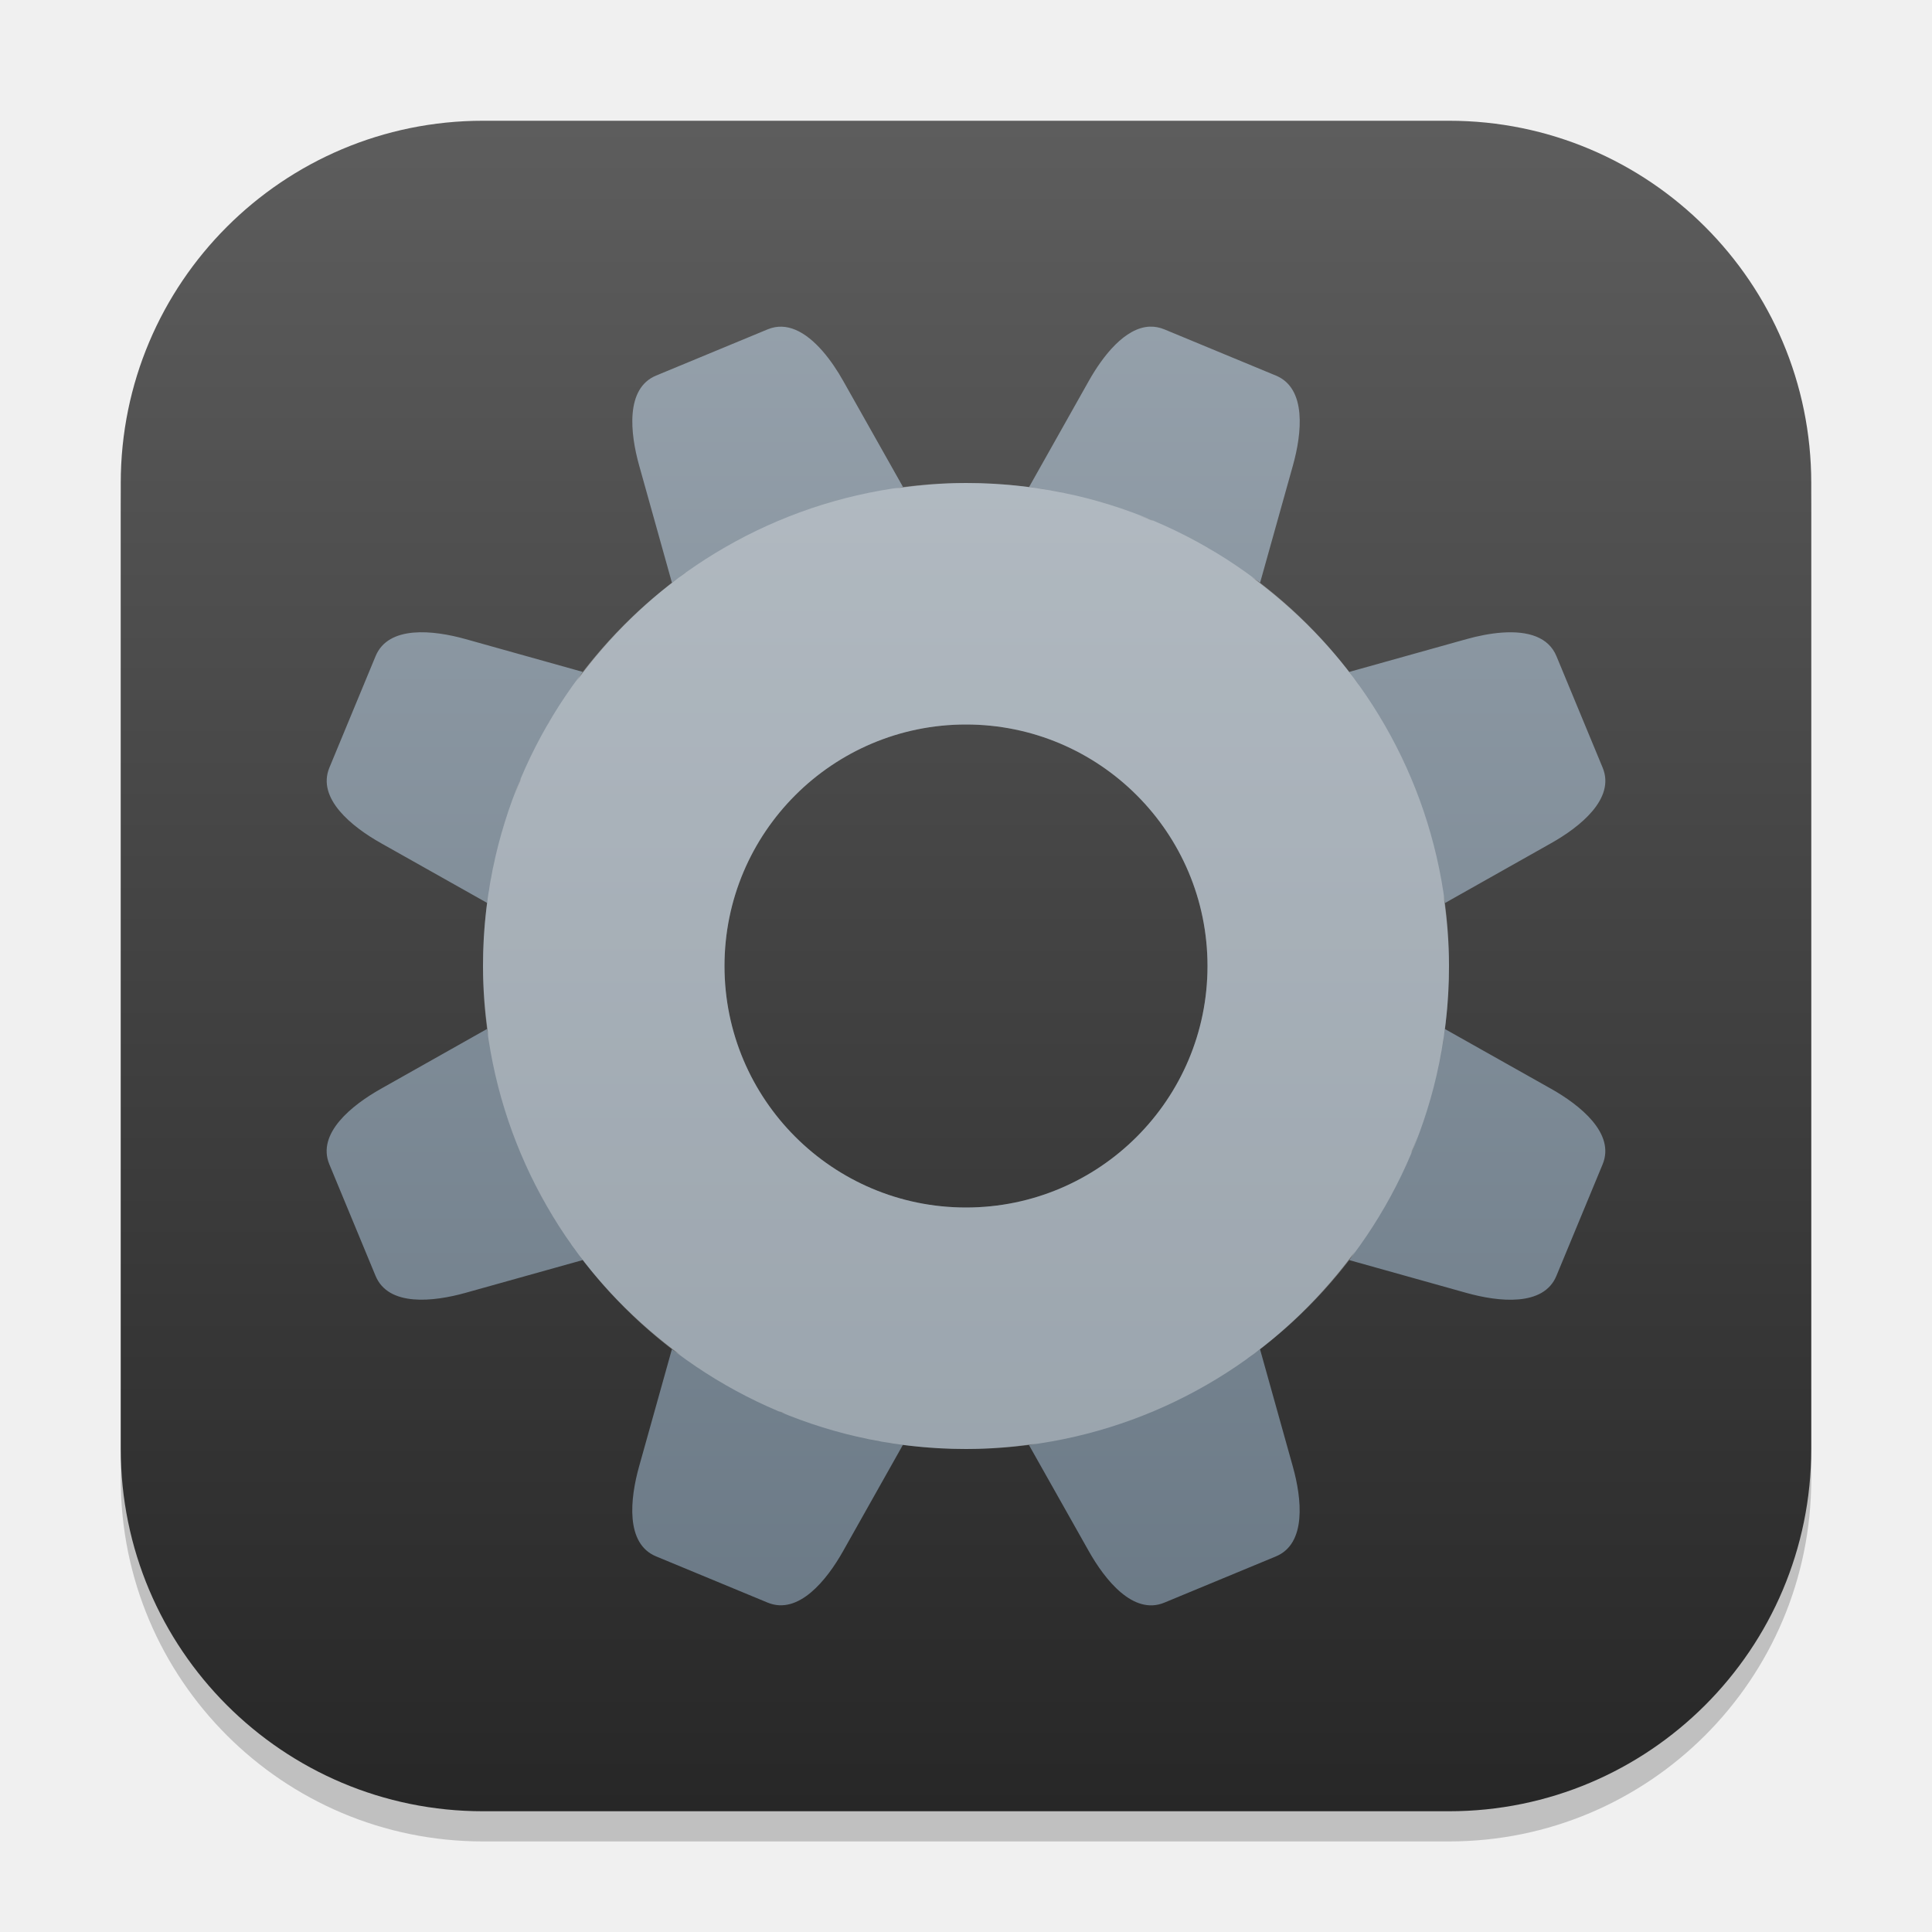
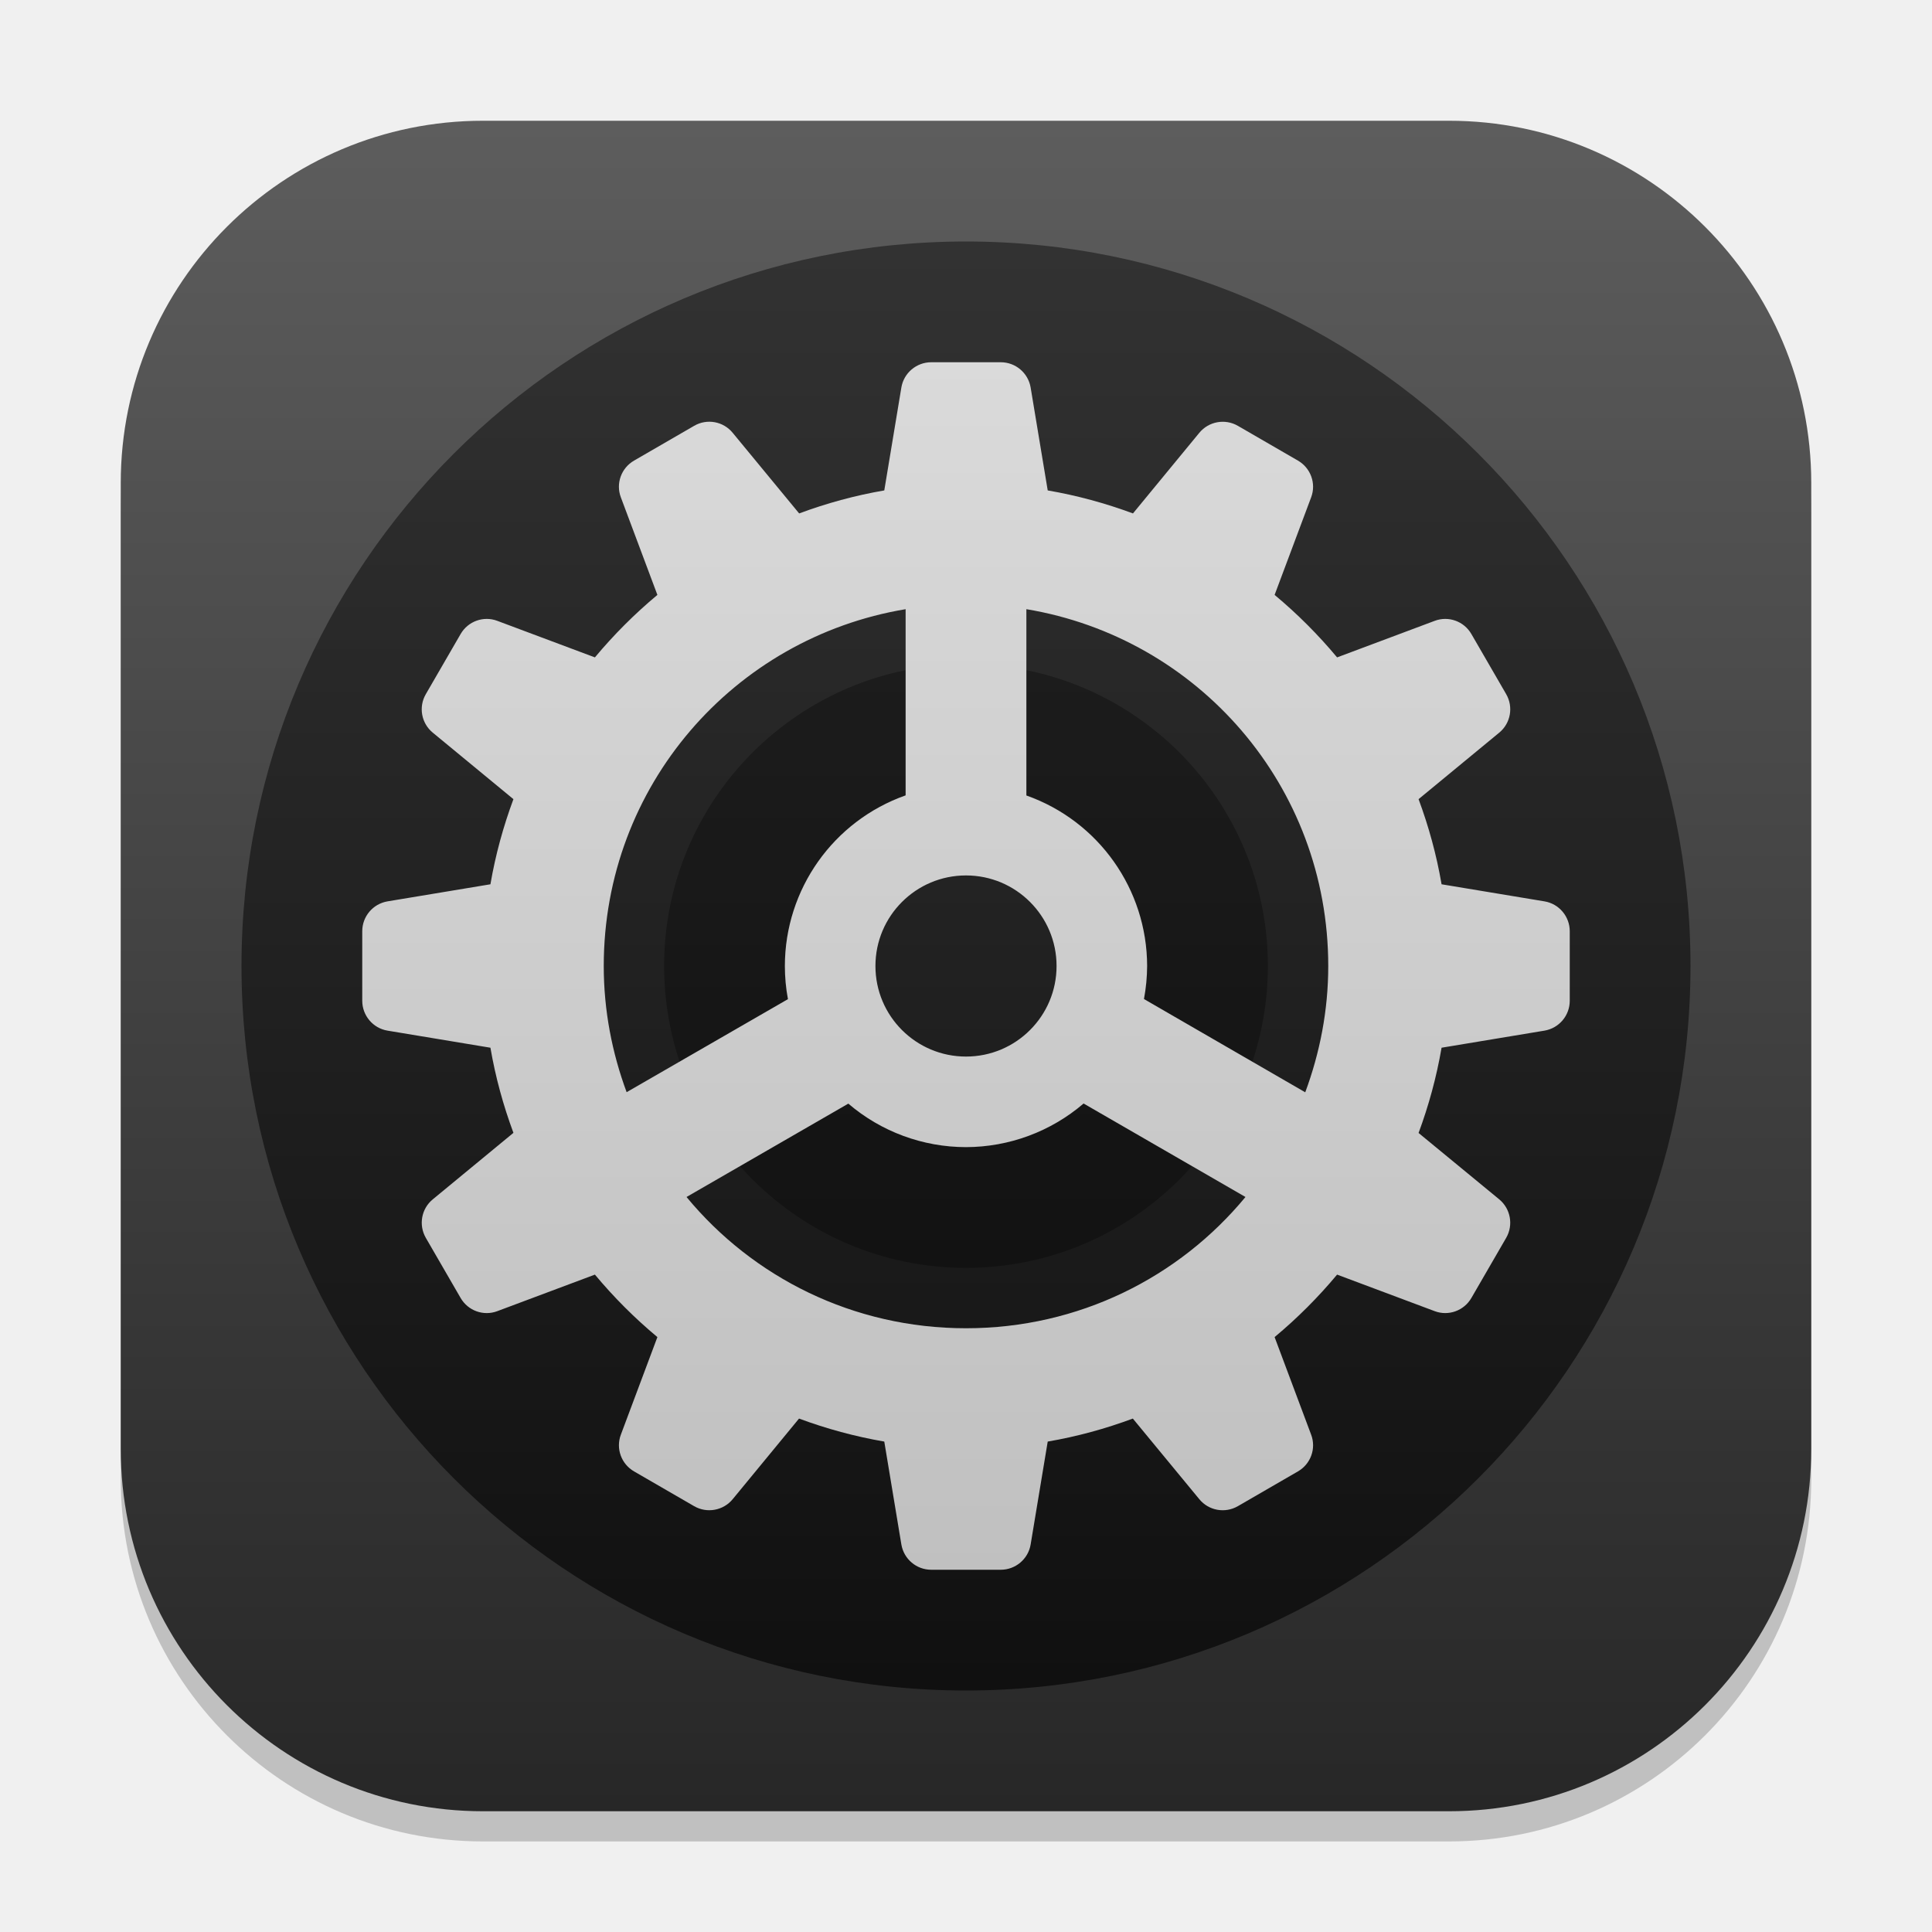
<svg xmlns="http://www.w3.org/2000/svg" xmlns:xlink="http://www.w3.org/1999/xlink" width="64" height="64" viewBox="0 0 64 64" version="1.1" id="svg1">
  <defs id="defs1">
-     <linearGradient xlink:href="#linearGradient2116" id="linearGradient3" x1="16" y1="30" x2="16" y2="2" gradientUnits="userSpaceOnUse" gradientTransform="scale(2)" />
+     <linearGradient id="linearGradient6">
+       <stop style="stop-color:#bbbbbb;stop-opacity:1;" offset="0" id="stop5" />
+       <stop style="stop-color:#dfdfdf;stop-opacity:1;" offset="1" id="stop6" />
+     </linearGradient>
    <linearGradient xlink:href="#4852" id="linearGradient4" x1="16" y1="30" x2="16" y2="2" gradientUnits="userSpaceOnUse" gradientTransform="scale(2)" />
+     <linearGradient xlink:href="#linearGradient6" id="linearGradient5" x1="32" y1="60" x2="32" y2="4" gradientUnits="userSpaceOnUse" />
    <linearGradient id="4852">
      <stop style="stop-color:#272727;stop-opacity:1;" offset="0" id="stop14555" />
      <stop style="stop-color:#5d5d5d;stop-opacity:1;" offset="1" id="stop14557" />
    </linearGradient>
-     <linearGradient id="linearGradient2116">
-       <stop style="stop-color:#657481;stop-opacity:1;" offset="0" id="stop2112" />
-       <stop style="stop-color:#9ba6b0;stop-opacity:1;" offset="1" id="stop2114" />
+     <linearGradient id="linearGradient1">
+       <stop style="stop-color:#0d0d0d;stop-opacity:1;" offset="0" id="stop1" />
+       <stop style="stop-color:#353535;stop-opacity:1;" offset="1" id="stop2" />
    </linearGradient>
+     <linearGradient xlink:href="#linearGradient1" id="linearGradient7" x1="32" y1="60" x2="32" y2="4" gradientUnits="userSpaceOnUse" />
  </defs>
  <rect style="opacity:0.2;fill:#000000;stroke-width:3.5" id="rect1" width="56" height="56" x="4" y="5" ry="12" />
  <rect style="fill:url(#linearGradient4);stroke-width:2" id="rect2" width="56" height="56" x="4" y="4" ry="12" />
-   <path id="rect1-2" style="opacity:1;fill:url(#linearGradient3);stroke-width:2" d="m 38.098,10.82 c -0.835,0.025 -1.573,0.986 -2.031,1.801 l -1.977,3.512 c 0.531,0.07 1.065,0.167 1.594,0.293 0.443,0.106 0.885,0.233 1.324,0.379 C 36.574,16.662 36.133,16.532 35.684,16.426 34.501,16.147 33.267,16 32,16 c -0.789,0 -1.562,0.069 -2.32,0.18 0.079,-0.012 0.155,-0.036 0.234,-0.047 l -1.98,-3.512 c -0.373,-0.664 -0.936,-1.423 -1.582,-1.695 -0.294,-0.124 -0.602,-0.148 -0.922,-0.016 l -3.695,1.531 c -1.024,0.424 -0.861,1.913 -0.562,2.98 l 1.086,3.883 c 0.251,-0.192 0.505,-0.374 0.766,-0.551 0.577,-0.39 1.184,-0.732 1.805,-1.043 -0.623,0.313 -1.232,0.654 -1.805,1.043 -1.52,1.032 -2.841,2.328 -3.926,3.809 0.072,-0.098 0.129,-0.209 0.203,-0.305 l -3.879,-1.086 c -1.067,-0.299 -2.556,-0.461 -2.98,0.562 l -1.531,3.695 c -0.424,1.024 0.745,1.961 1.711,2.504 l 3.512,1.977 c 0.07,-0.531 0.167,-1.065 0.293,-1.594 0.106,-0.443 0.233,-0.885 0.379,-1.324 -0.143,0.434 -0.273,0.875 -0.379,1.324 C 16.147,29.499 16,30.733 16,32 c 0,0.79 0.069,1.561 0.18,2.32 -0.012,-0.079 -0.036,-0.155 -0.047,-0.234 l -3.512,1.98 c -0.966,0.543 -2.135,1.48 -1.711,2.504 l 1.531,3.695 c 0.424,1.024 1.913,0.861 2.98,0.562 l 3.883,-1.086 c -0.191,-0.25 -0.375,-0.502 -0.551,-0.762 -0.39,-0.576 -0.728,-1.181 -1.039,-1.801 0.313,0.621 0.651,1.229 1.039,1.801 1.029,1.515 2.322,2.831 3.797,3.914 -0.094,-0.069 -0.201,-0.124 -0.293,-0.195 l -1.086,3.879 c -0.299,1.067 -0.461,2.556 0.562,2.98 l 3.695,1.531 c 1.024,0.424 1.961,-0.745 2.504,-1.711 l 1.977,-3.512 C 29.377,47.797 28.843,47.701 28.312,47.574 29.497,47.854 30.731,48 32,48 c 0.786,0 1.557,-0.066 2.312,-0.176 -0.076,0.011 -0.15,0.033 -0.227,0.043 l 1.98,3.512 c 0.543,0.966 1.48,2.135 2.504,1.711 l 3.695,-1.531 c 1.024,-0.424 0.861,-1.913 0.562,-2.98 l -1.086,-3.883 c -0.24,0.184 -0.484,0.361 -0.734,0.531 -0.576,0.391 -1.181,0.734 -1.801,1.047 0.622,-0.315 1.229,-0.656 1.801,-1.047 1.504,-1.026 2.81,-2.315 3.887,-3.781 -0.07,0.095 -0.124,0.204 -0.195,0.297 l 3.879,1.086 c 1.067,0.299 2.556,0.461 2.98,-0.562 l 1.531,-3.695 C 53.514,37.547 52.345,36.61 51.379,36.066 l -3.512,-1.977 c -0.07,0.532 -0.167,1.064 -0.293,1.594 -0.107,0.447 -0.236,0.893 -0.383,1.336 0.144,-0.437 0.276,-0.883 0.383,-1.336 C 47.853,34.501 48,33.268 48,32 c 0,-0.789 -0.069,-1.562 -0.18,-2.32 0.012,0.079 0.036,0.155 0.047,0.234 l 3.512,-1.98 c 0.966,-0.543 2.135,-1.48 1.711,-2.504 l -1.531,-3.695 c -0.133,-0.32 -0.369,-0.524 -0.664,-0.645 -0.649,-0.265 -1.583,-0.123 -2.316,0.082 l -3.883,1.086 c 0.192,0.251 0.374,0.505 0.551,0.766 0.396,0.585 0.744,1.202 1.059,1.832 -0.317,-0.633 -0.664,-1.25 -1.059,-1.832 -1.031,-1.518 -2.323,-2.838 -3.801,-3.922 0.096,0.07 0.203,0.127 0.297,0.199 l 1.086,-3.879 c 0.299,-1.067 0.461,-2.556 -0.562,-2.98 l -3.695,-1.531 c -0.16,-0.066 -0.318,-0.095 -0.473,-0.09 z m -8.914,5.453 c -0.543,0.097 -1.079,0.221 -1.602,0.371 0.527,-0.152 1.06,-0.273 1.602,-0.371 z m -2.34,0.605 c -0.445,0.152 -0.878,0.323 -1.305,0.512 0.428,-0.189 0.862,-0.361 1.305,-0.512 z m 10.828,0.172 c 0.15,0.057 0.3,0.106 0.449,0.168 0.034,0.014 0.064,0.033 0.098,0.047 -0.18,-0.076 -0.363,-0.145 -0.547,-0.215 z m 2.273,1.062 c 0.124,0.071 0.238,0.153 0.359,0.227 -0.121,-0.074 -0.236,-0.156 -0.359,-0.227 z m -21.605,5.582 c -0.074,0.121 -0.156,0.236 -0.227,0.359 0.071,-0.124 0.153,-0.238 0.227,-0.359 z M 32,24 c 4.418,0 8,3.582 8,8 0,4.418 -3.582,8 -8,8 -4.418,0 -8,-3.582 -8,-8 0,-4.418 3.582,-8 8,-8 z m 14.594,1.5 c 0.198,0.445 0.378,0.898 0.535,1.359 C 46.971,26.396 46.791,25.943 46.594,25.5 Z m -29.328,0.281 c -0.076,0.18 -0.145,0.363 -0.215,0.547 0.057,-0.15 0.106,-0.3 0.168,-0.449 0.014,-0.034 0.033,-0.064 0.047,-0.098 z m 30.086,1.793 c 0.153,0.531 0.277,1.068 0.375,1.613 -0.098,-0.548 -0.223,-1.086 -0.375,-1.613 z m -31.078,7.234 c 0.097,0.547 0.22,1.087 0.371,1.613 -0.153,-0.53 -0.273,-1.069 -0.371,-1.613 z m 0.613,2.371 c 0.146,0.426 0.312,0.841 0.492,1.25 -0.18,-0.411 -0.347,-0.826 -0.492,-1.25 z m 30.074,0.461 c -0.061,0.161 -0.114,0.321 -0.18,0.48 -0.014,0.033 -0.033,0.061 -0.047,0.094 0.08,-0.189 0.154,-0.381 0.227,-0.574 z m -1.078,2.309 c -0.065,0.114 -0.139,0.22 -0.207,0.332 0.068,-0.112 0.142,-0.219 0.207,-0.332 z M 23.738,45.688 c 0.102,0.062 0.197,0.132 0.301,0.191 -0.104,-0.059 -0.198,-0.13 -0.301,-0.191 z m 14.723,0.918 c -0.416,0.184 -0.835,0.356 -1.266,0.504 0.431,-0.148 0.852,-0.321 1.266,-0.504 z m -12.664,0.137 c 0.067,0.028 0.136,0.051 0.203,0.078 -0.04,-0.016 -0.081,-0.023 -0.121,-0.039 -0.028,-0.012 -0.054,-0.027 -0.082,-0.039 z m 10.613,0.617 c -0.499,0.144 -1.007,0.257 -1.52,0.352 0.516,-0.094 1.022,-0.209 1.52,-0.352 z" />
-   <path id="path285" style="opacity:0.3;fill:#ffffff;stroke-width:3.2;stroke-linecap:round;stroke-linejoin:round" d="m 32,16 c -8.837,0 -16,7.163 -16,16 0,8.837 7.163,16 16,16 8.837,0 16,-7.163 16,-16 0,-8.837 -7.163,-16 -16,-16 z m 0,8 c 4.418,0 8,3.582 8,8 0,4.418 -3.582,8 -8,8 -4.418,0 -8,-3.582 -8,-8 0,-4.418 3.582,-8 8,-8 z" />
+   <circle style="fill:url(#linearGradient7);fill-opacity:1" id="path1" cx="32" cy="32" r="24" />
+   <path id="path6" style="fill:#000000;fill-opacity:1;opacity:0.3" d="M 32 22 A 10 10 0 0 0 22 32 A 10 10 0 0 0 32 42 A 10 10 0 0 0 42 32 A 10 10 0 0 0 32 22 z M 32 26 A 6 6 0 0 1 38 32 A 6 6 0 0 1 32 38 A 6 6 0 0 1 26 32 A 6 6 0 0 1 32 26 z " />
+   <path id="path1-3" style="fill:url(#linearGradient5);fill-opacity:1;stroke-width:2" d="M 30.848 12 C 30.36 12 29.939 12.354 29.859 12.836 L 29.293 16.246 C 28.319 16.413 27.378 16.672 26.473 17.008 L 24.27 14.336 C 23.96 13.958 23.42 13.859 22.996 14.105 L 21.004 15.258 C 20.58 15.502 20.394 16.017 20.566 16.473 L 21.777 19.707 C 21.026 20.333 20.333 21.026 19.707 21.777 L 16.473 20.566 C 16.017 20.394 15.502 20.58 15.258 21.004 L 14.105 22.996 C 13.859 23.42 13.958 23.96 14.336 24.27 L 17.008 26.473 C 16.672 27.378 16.413 28.319 16.246 29.293 L 12.836 29.859 C 12.354 29.941 12 30.358 12 30.848 L 12 33.152 C 12 33.64 12.354 34.061 12.836 34.141 L 16.246 34.707 C 16.413 35.681 16.672 36.622 17.008 37.527 L 14.336 39.73 C 13.958 40.04 13.861 40.58 14.105 41.004 L 15.258 42.996 C 15.502 43.42 16.017 43.606 16.473 43.434 L 19.707 42.223 C 20.333 42.974 21.026 43.667 21.777 44.293 L 20.566 47.527 C 20.394 47.985 20.582 48.498 21.004 48.742 L 22.996 49.895 C 23.42 50.139 23.96 50.04 24.27 49.664 L 26.469 46.992 C 27.375 47.328 28.318 47.586 29.293 47.754 L 29.859 51.164 C 29.941 51.646 30.358 52 30.848 52 L 33.152 52 C 33.64 52 34.061 51.646 34.141 51.164 L 34.707 47.754 C 35.681 47.587 36.622 47.328 37.527 46.992 L 39.73 49.664 C 40.04 50.042 40.58 50.139 41.004 49.895 L 42.996 48.742 C 43.42 48.498 43.606 47.983 43.434 47.527 L 42.223 44.293 C 42.974 43.667 43.667 42.974 44.293 42.223 L 47.527 43.434 C 47.985 43.606 48.498 43.418 48.742 42.996 L 49.895 41.004 C 50.139 40.58 50.04 40.04 49.664 39.73 L 46.992 37.531 C 47.328 36.625 47.586 35.682 47.754 34.707 L 51.164 34.141 C 51.646 34.059 52 33.642 52 33.152 L 52 30.848 C 52 30.36 51.646 29.939 51.164 29.859 L 47.754 29.293 C 47.587 28.319 47.328 27.378 46.992 26.473 L 49.664 24.27 C 50.042 23.96 50.139 23.42 49.895 22.996 L 48.742 21.004 C 48.498 20.58 47.983 20.394 47.527 20.566 L 44.293 21.777 C 43.667 21.026 42.974 20.333 42.223 19.707 L 43.434 16.473 C 43.606 16.015 43.418 15.502 42.996 15.258 L 41.004 14.105 C 40.58 13.861 40.04 13.96 39.73 14.336 L 37.531 17.008 C 36.625 16.672 35.682 16.414 34.707 16.246 L 34.141 12.836 C 34.059 12.354 33.642 12 33.152 12 L 30.848 12 z M 30 20.18 L 30 26.348 C 27.604 27.195 26.002 29.459 26 32 C 26 32.368 26.034 32.736 26.102 33.098 L 20.758 36.18 C 20.276 34.878 20 33.474 20 32 C 20 26.032 24.311 21.128 30 20.18 z M 34 20.18 C 39.689 21.128 44 26.032 44 32 C 44 33.476 43.721 34.88 43.238 36.184 L 37.895 33.094 C 37.963 32.733 37.998 32.367 38 32 C 37.996 29.46 36.394 27.198 34 26.352 L 34 20.18 z M 32 29 A 3 3 0 0 1 35 32 A 3 3 0 0 1 32 35 A 3 3 0 0 1 29 32 A 3 3 0 0 1 32 29 z M 35.895 36.555 L 41.258 39.652 C 39.061 42.312 35.737 44 32 44 C 28.263 44 24.939 42.312 22.742 39.652 L 28.102 36.559 C 29.188 37.488 30.57 37.999 32 38 C 33.429 37.997 34.81 37.485 35.895 36.555 z " />
</svg>
